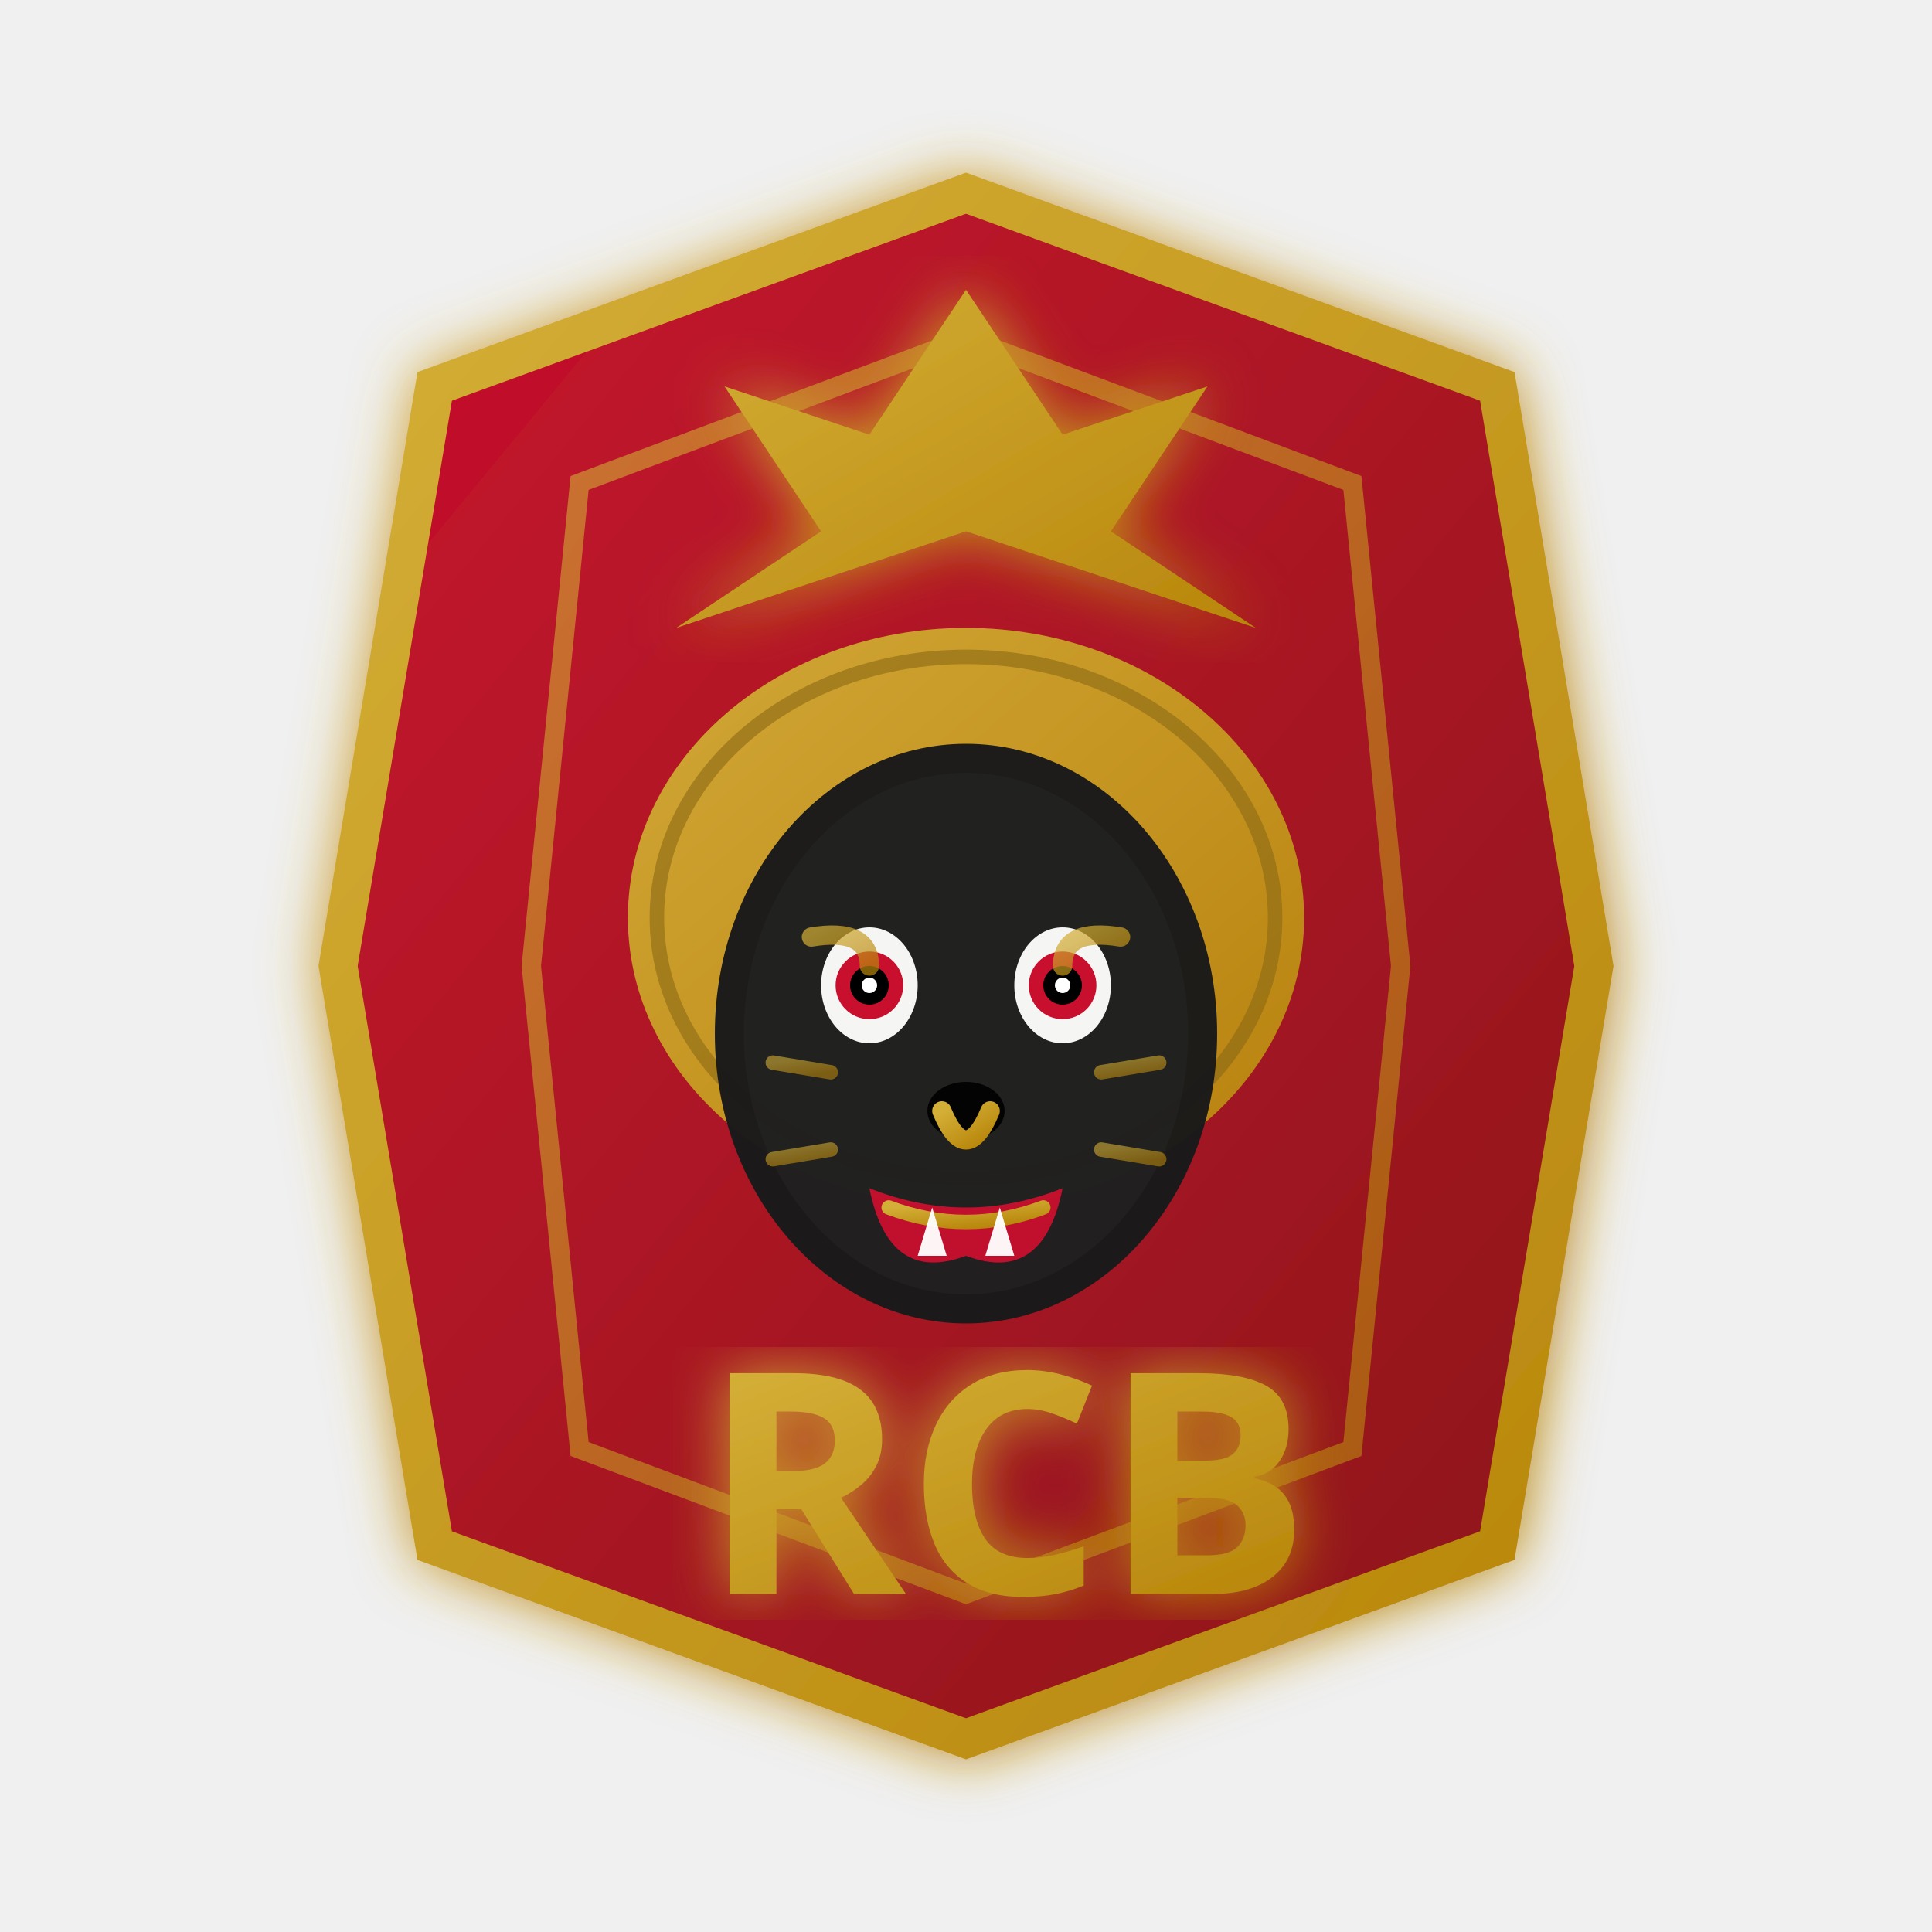
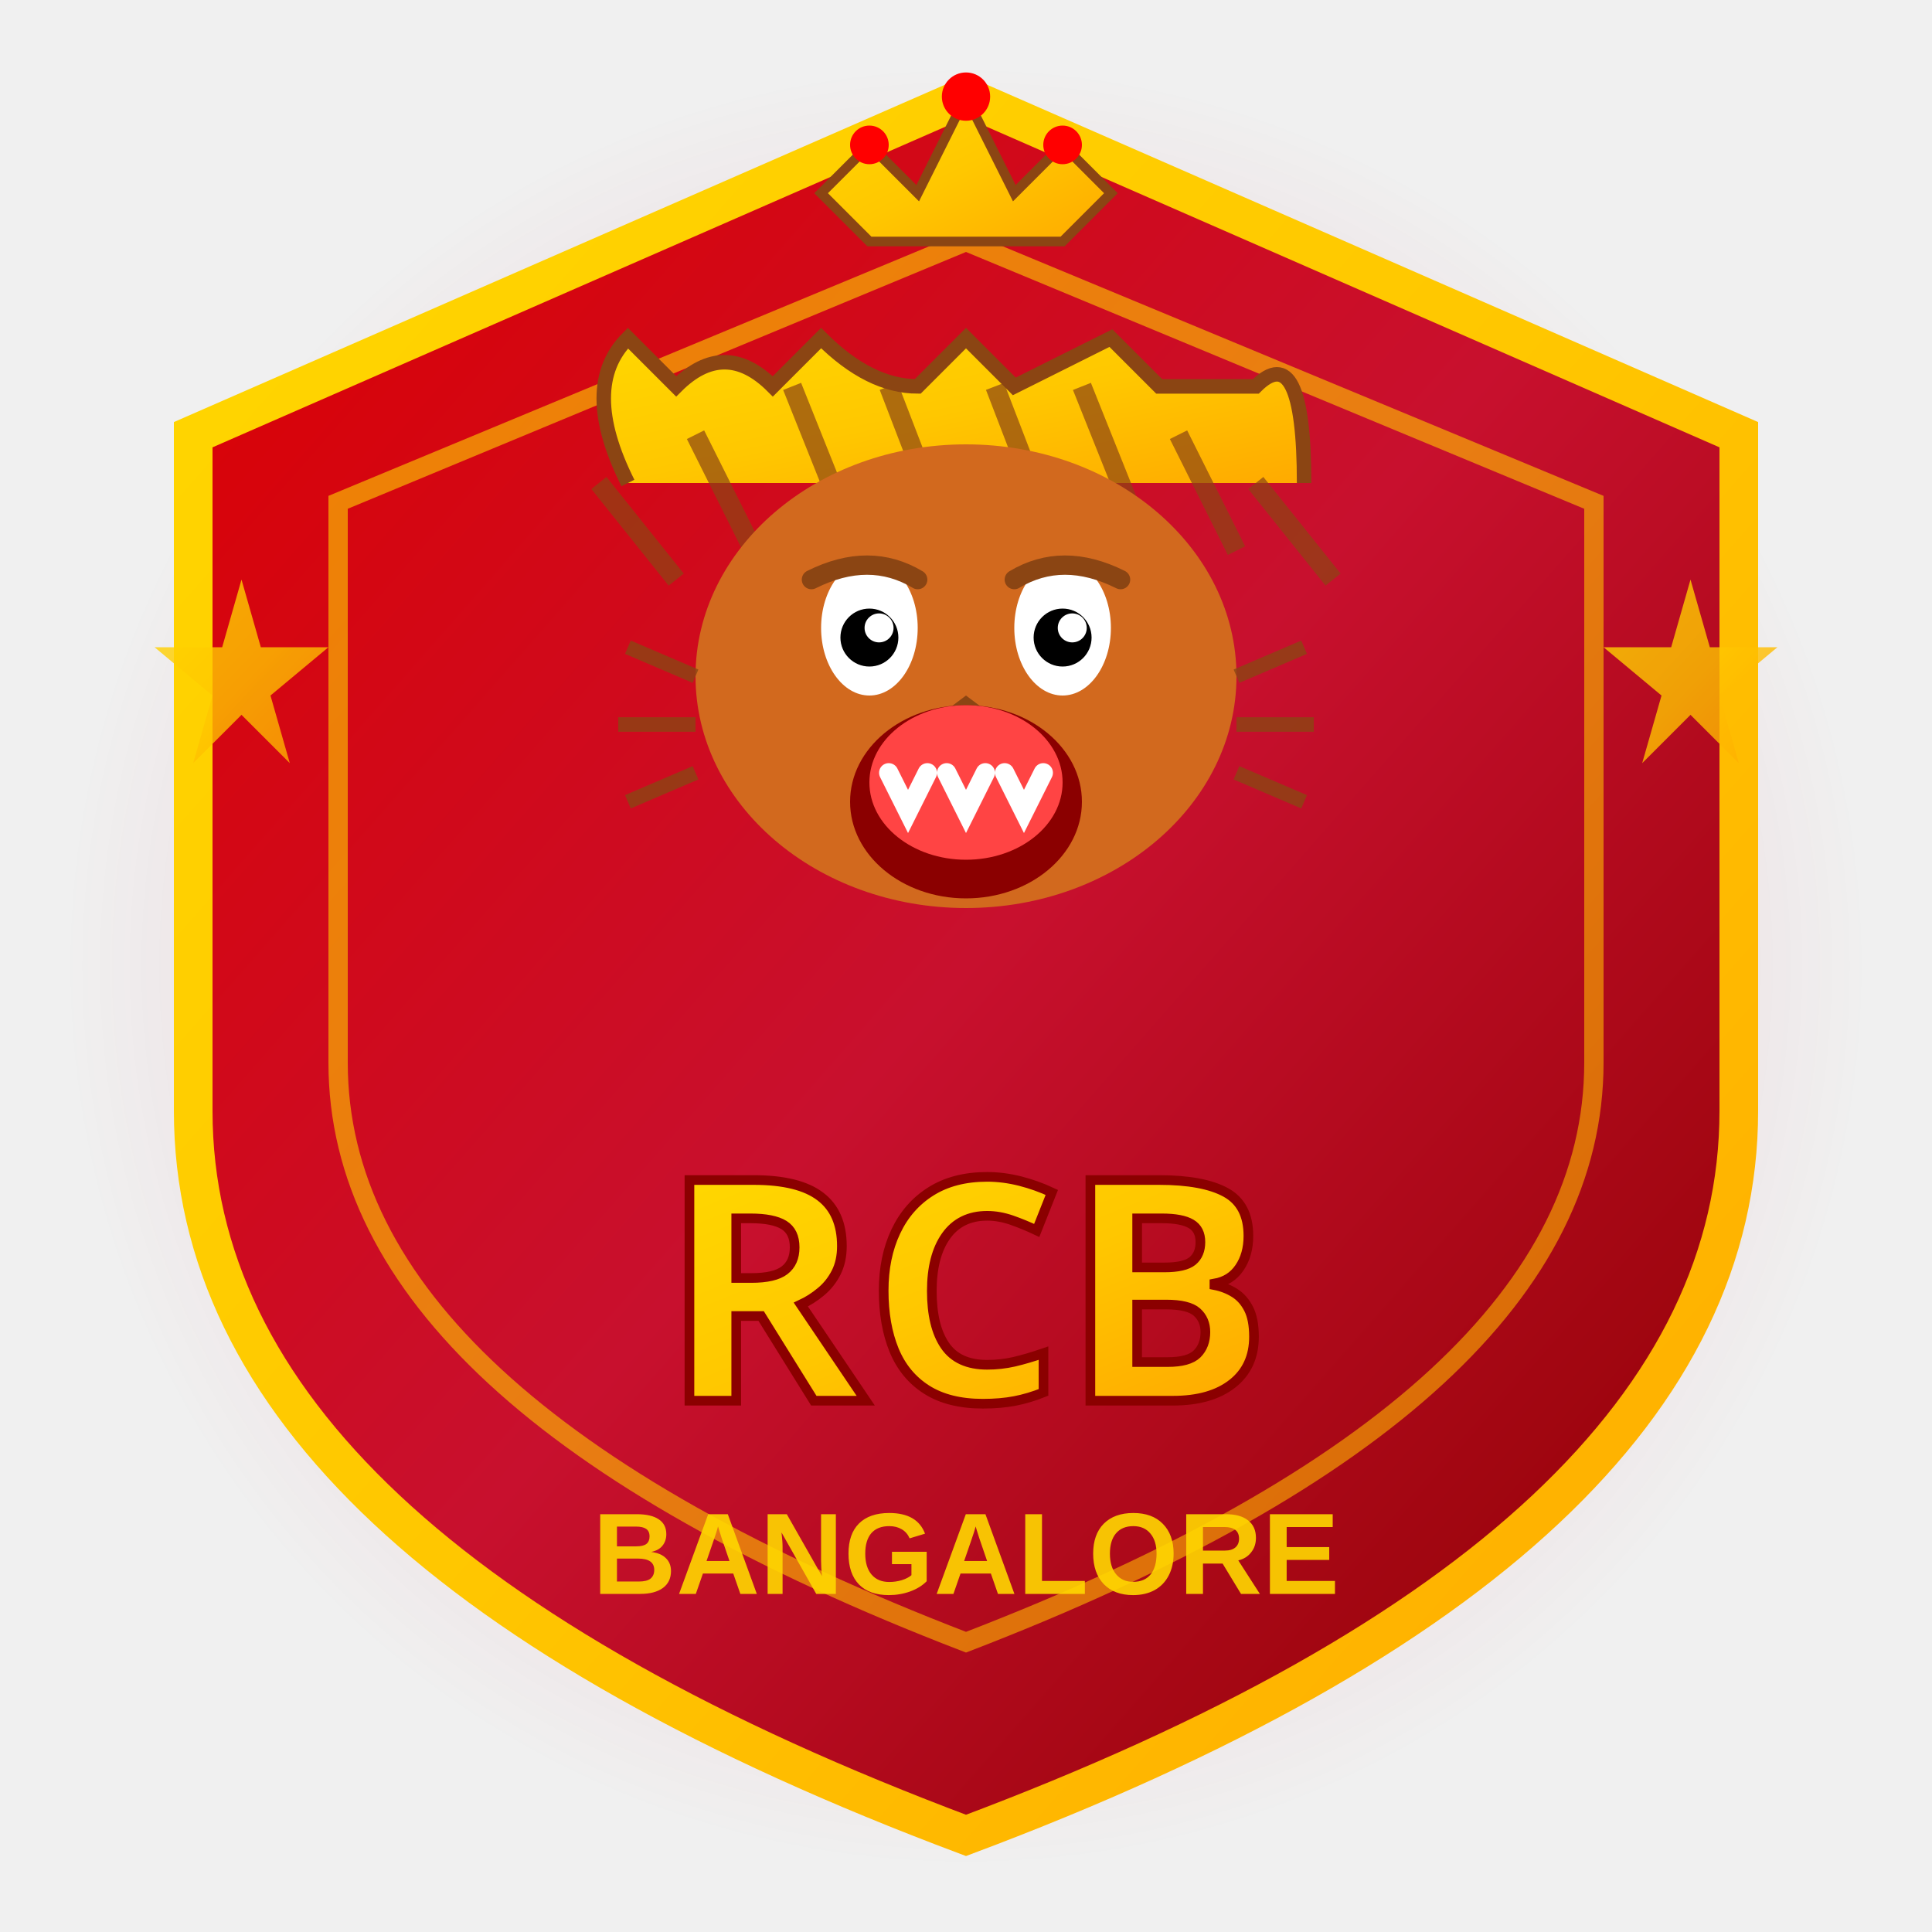
- <svg xmlns="http://www.w3.org/2000/svg" viewBox="0 0 200 200">
+ <svg xmlns="http://www.w3.org/2000/svg" width="200" height="200" viewBox="0 0 200 200">
  <defs>
-     <linearGradient id="rcb-red" x1="0%" y1="0%" x2="100%" y2="100%">
-       <stop offset="0%" style="stop-color:#C8102E;stop-opacity:1">
-         <animate attributeName="stop-color" values="#C8102E;#D91E3A;#C8102E" dur="4s" repeatCount="indefinite" />
-       </stop>
-       <stop offset="100%" style="stop-color:#8B1A1A;stop-opacity:1">
-         <animate attributeName="stop-color" values="#8B1A1A;#C8102E;#8B1A1A" dur="4s" repeatCount="indefinite" />
-       </stop>
+     <linearGradient id="rcb-premium-red" x1="0%" y1="0%" x2="100%" y2="100%">
+       <stop offset="0%" style="stop-color:#DC0000;stop-opacity:1" />
+       <stop offset="50%" style="stop-color:#C8102E;stop-opacity:1" />
+       <stop offset="100%" style="stop-color:#8B0000;stop-opacity:1" />
    </linearGradient>
-     <linearGradient id="rcb-gold" x1="0%" y1="0%" x2="100%" y2="100%">
-       <stop offset="0%" style="stop-color:#D4AF37;stop-opacity:1">
-         <animate attributeName="stop-color" values="#D4AF37;#B8860B;#D4AF37" dur="3s" repeatCount="indefinite" />
-       </stop>
-       <stop offset="100%" style="stop-color:#B8860B;stop-opacity:1">
-         <animate attributeName="stop-color" values="#B8860B;#D4AF37;#B8860B" dur="3s" repeatCount="indefinite" />
-       </stop>
+     <linearGradient id="rcb-premium-gold" x1="0%" y1="0%" x2="100%" y2="100%">
+       <stop offset="0%" style="stop-color:#FFD700;stop-opacity:1" />
+       <stop offset="50%" style="stop-color:#FFC700;stop-opacity:1" />
+       <stop offset="100%" style="stop-color:#FFAA00;stop-opacity:1" />
    </linearGradient>
-     <filter id="glow">
-       <feGaussianBlur stdDeviation="3" result="coloredBlur">
-         <animate attributeName="stdDeviation" values="3;5;3" dur="2.5s" repeatCount="indefinite" />
-       </feGaussianBlur>
-       <feMerge>
-         <feMergeNode in="coloredBlur" />
-         <feMergeNode in="SourceGraphic" />
-       </feMerge>
-     </filter>
+     <radialGradient id="rcb-glow" cx="50%" cy="50%">
+       <stop offset="0%" style="stop-color:#FF0000;stop-opacity:0.6" />
+       <stop offset="100%" style="stop-color:#C8102E;stop-opacity:0" />
+     </radialGradient>
  </defs>
-   <path d="M 100 20 L 155 40 L 165 100 L 155 160 L 100 180 L 45 160 L 35 100 L 45 40 Z" fill="url(#rcb-red)" stroke="url(#rcb-gold)" stroke-width="4" filter="url(#glow)">
-     <animateTransform attributeName="transform" type="scale" values="1;1.01;1" dur="4s" repeatCount="indefinite" />
-   </path>
-   <path d="M 100 35 L 140 50 L 145 100 L 140 150 L 100 165 L 60 150 L 55 100 L 60 50 Z" fill="none" stroke="url(#rcb-gold)" stroke-width="2" opacity="0.6" />
-   <path d="M 100 30 L 110 45 L 125 40 L 115 55 L 130 65 L 100 55 L 70 65 L 85 55 L 75 40 L 90 45 Z" fill="url(#rcb-gold)" filter="url(#glow)">
-     <animateTransform attributeName="transform" type="scale" values="1;1.05;1" dur="2s" repeatCount="indefinite" />
-   </path>
-   <g transform="translate(100, 105)">
-     <ellipse cx="0" cy="-10" rx="35" ry="30" fill="url(#rcb-gold)" opacity="0.95" />
-     <ellipse cx="0" cy="-10" rx="32" ry="27" fill="none" stroke="#8B6914" stroke-width="1.5" opacity="0.6" />
-     <ellipse cx="0" cy="2" rx="26" ry="30" fill="#1a1a1a" opacity="0.98" />
-     <ellipse cx="0" cy="2" rx="23" ry="27" fill="#2a2a2a" opacity="0.3" />
-     <ellipse cx="-10" cy="-3" rx="5" ry="6" fill="#FFFFFF" opacity="0.95" />
-     <circle cx="-10" cy="-3" r="3.5" fill="#C8102E">
-       <animate attributeName="opacity" values="1;0.8;1" dur="3s" repeatCount="indefinite" />
-     </circle>
-     <circle cx="-10" cy="-3" r="2" fill="#000" />
-     <circle cx="-10" cy="-3" r="0.8" fill="#FFF" />
-     <ellipse cx="10" cy="-3" rx="5" ry="6" fill="#FFFFFF" opacity="0.95" />
-     <circle cx="10" cy="-3" r="3.5" fill="#C8102E">
-       <animate attributeName="opacity" values="1;0.8;1" dur="3s" repeatCount="indefinite" begin="1.5s" />
-     </circle>
-     <circle cx="10" cy="-3" r="2" fill="#000" />
-     <circle cx="10" cy="-3" r="0.8" fill="#FFF" />
-     <path d="M -16 -8 Q -10 -9 -10 -5" fill="none" stroke="url(#rcb-gold)" stroke-width="2" stroke-linecap="round" opacity="0.7" />
-     <path d="M 16 -8 Q 10 -9 10 -5" fill="none" stroke="url(#rcb-gold)" stroke-width="2" stroke-linecap="round" opacity="0.7" />
-     <ellipse cx="0" cy="10" rx="4" ry="3" fill="#000" opacity="0.9" />
-     <path d="M -2.5 10 Q 0 16 2.5 10" fill="none" stroke="url(#rcb-gold)" stroke-width="2" stroke-linecap="round" />
-     <path d="M -10 18 Q 0 22 10 18 Q 8 28 0 25 Q -8 28 -10 18 Z" fill="#C8102E" opacity="0.95" />
-     <path d="M -8 20 Q 0 23 8 20" fill="none" stroke="url(#rcb-gold)" stroke-width="1.5" stroke-linecap="round" />
-     <path d="M -3.5 20 L -2 25 L -5 25 Z" fill="#FFFFFF" opacity="0.95" />
-     <path d="M 3.5 20 L 2 25 L 5 25 Z" fill="#FFFFFF" opacity="0.95" />
-     <g stroke="url(#rcb-gold)" stroke-width="1.5" stroke-linecap="round" opacity="0.6">
-       <line x1="-14" y1="6" x2="-20" y2="5" />
-       <line x1="-14" y1="10" x2="-20" y2="10" />
-       <line x1="-14" y1="14" x2="-20" y2="15" />
-       <line x1="14" y1="6" x2="20" y2="5" />
-       <line x1="14" y1="10" x2="20" y2="10" />
-       <line x1="14" y1="14" x2="20" y2="15" />
-     </g>
+   <circle cx="100" cy="100" r="95" fill="url(#rcb-glow)" opacity="0.4" />
+   <path d="M100 10 L180 45 L180 115 Q180 160 100 190 Q20 160 20 115 L20 45 Z" fill="url(#rcb-premium-red)" stroke="url(#rcb-premium-gold)" stroke-width="4" />
+   <path d="M100 25 L165 52 L165 110 Q165 145 100 170 Q35 145 35 110 L35 52 Z" fill="none" stroke="url(#rcb-premium-gold)" stroke-width="2" opacity="0.6" />
+   <g transform="translate(100, 75)">
+     <path d="M-35,-25 Q-40,-35 -35,-40 L-30,-35 Q-25,-40 -20,-35 L-15,-40 Q-10,-35 -5,-35 L0,-40 Q5,-35 5,-35 L15,-40 Q20,-35 20,-35 L30,-35 Q35,-40 35,-25" fill="url(#rcb-premium-gold)" stroke="#8B4513" stroke-width="1.5" />
+     <path d="M-38,-25 L-30,-15 M-28,-30 L-22,-18 M-18,-35 L-12,-20 M-8,-35 L-3,-22 M3,-35 L8,-22 M12,-35 L18,-20 M22,-30 L28,-18 M30,-25 L38,-15" stroke="#8B4513" stroke-width="2" fill="none" opacity="0.7" />
+     <ellipse cx="0" cy="-5" rx="28" ry="24" fill="#D2691E" />
+     <ellipse cx="-10" cy="-10" rx="5" ry="7" fill="#FFFFFF" />
+     <ellipse cx="10" cy="-10" rx="5" ry="7" fill="#FFFFFF" />
+     <circle cx="-10" cy="-9" r="3" fill="#000000" />
+     <circle cx="10" cy="-9" r="3" fill="#000000" />
+     <circle cx="-9" cy="-10" r="1.5" fill="#FFFFFF" />
+     <circle cx="11" cy="-10" r="1.5" fill="#FFFFFF" />
+     <path d="M-16,-15 Q-10,-18 -5,-15" stroke="#8B4513" stroke-width="2" fill="none" stroke-linecap="round" />
+     <path d="M5,-15 Q10,-18 16,-15" stroke="#8B4513" stroke-width="2" fill="none" stroke-linecap="round" />
+     <path d="M-4,0 L0,-3 L4,0 L0,3 Z" fill="#8B4513" />
+     <ellipse cx="0" cy="8" rx="12" ry="10" fill="#8B0000" />
+     <ellipse cx="0" cy="6" rx="10" ry="8" fill="#FF4444" />
+     <path d="M-8,5 L-6,9 L-4,5 M-2,5 L0,9 L2,5 M4,5 L6,9 L8,5" stroke="#FFFFFF" stroke-width="2" fill="none" stroke-linecap="round" />
+     <line x1="-28" y1="-5" x2="-35" y2="-8" stroke="#8B4513" stroke-width="1.5" opacity="0.8" />
+     <line x1="-28" y1="0" x2="-36" y2="0" stroke="#8B4513" stroke-width="1.5" opacity="0.8" />
+     <line x1="-28" y1="5" x2="-35" y2="8" stroke="#8B4513" stroke-width="1.5" opacity="0.8" />
+     <line x1="28" y1="-5" x2="35" y2="-8" stroke="#8B4513" stroke-width="1.5" opacity="0.8" />
+     <line x1="28" y1="0" x2="36" y2="0" stroke="#8B4513" stroke-width="1.5" opacity="0.8" />
+     <line x1="28" y1="5" x2="35" y2="8" stroke="#8B4513" stroke-width="1.5" opacity="0.8" />
  </g>
-   <text x="100" y="165" font-family="Arial Black, sans-serif" font-size="32" font-weight="900" fill="url(#rcb-gold)" text-anchor="middle" filter="url(#glow)">
-     <animate attributeName="opacity" values="1;0.9;1" dur="2s" repeatCount="indefinite" />
-     RCB
-   </text>
+   <text x="100" y="145" font-family="Arial Black, sans-serif" font-size="32" font-weight="900" fill="url(#rcb-premium-gold)" text-anchor="middle" stroke="#8B0000" stroke-width="1">RCB</text>
+   <text x="100" y="165" font-family="Arial, sans-serif" font-size="12" font-weight="bold" fill="#FFD700" text-anchor="middle" opacity="0.9">BANGALORE</text>
+   <path d="M85,20 L90,15 L95,20 L100,10 L105,20 L110,15 L115,20 L110,25 L90,25 Z" fill="url(#rcb-premium-gold)" stroke="#8B4513" stroke-width="1" />
+   <circle cx="90" cy="15" r="2" fill="#FF0000" />
+   <circle cx="100" cy="10" r="2.5" fill="#FF0000" />
+   <circle cx="110" cy="15" r="2" fill="#FF0000" />
+   <polygon points="25,60 27,67 34,67 28,72 30,79 25,74 20,79 22,72 16,67 23,67" fill="url(#rcb-premium-gold)" opacity="0.8" />
+   <polygon points="175,60 177,67 184,67 178,72 180,79 175,74 170,79 172,72 166,67 173,67" fill="url(#rcb-premium-gold)" opacity="0.8" />
</svg>
